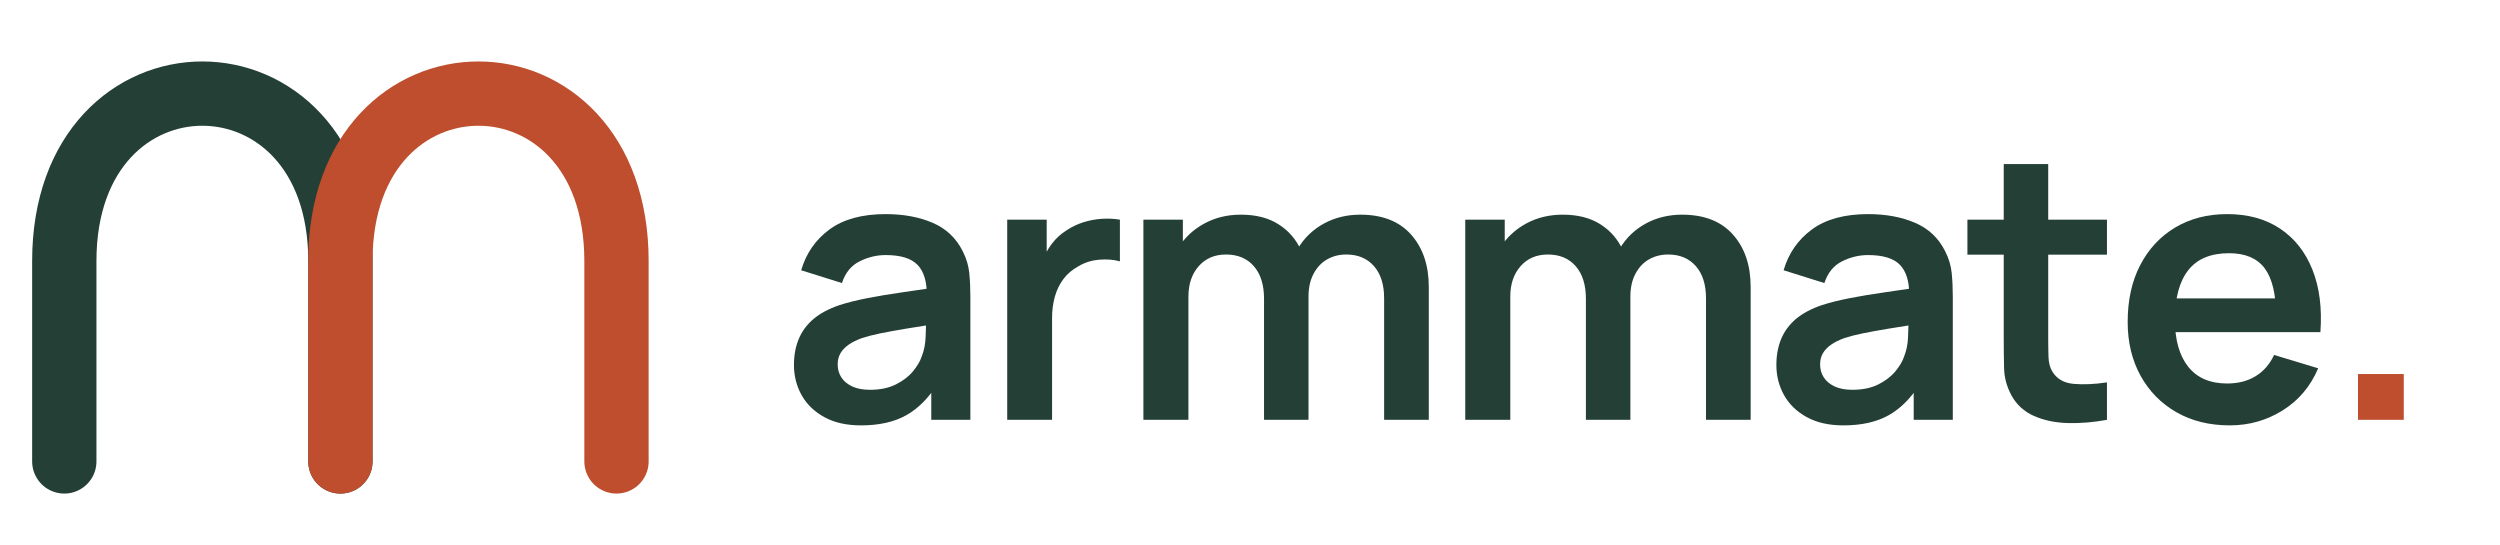
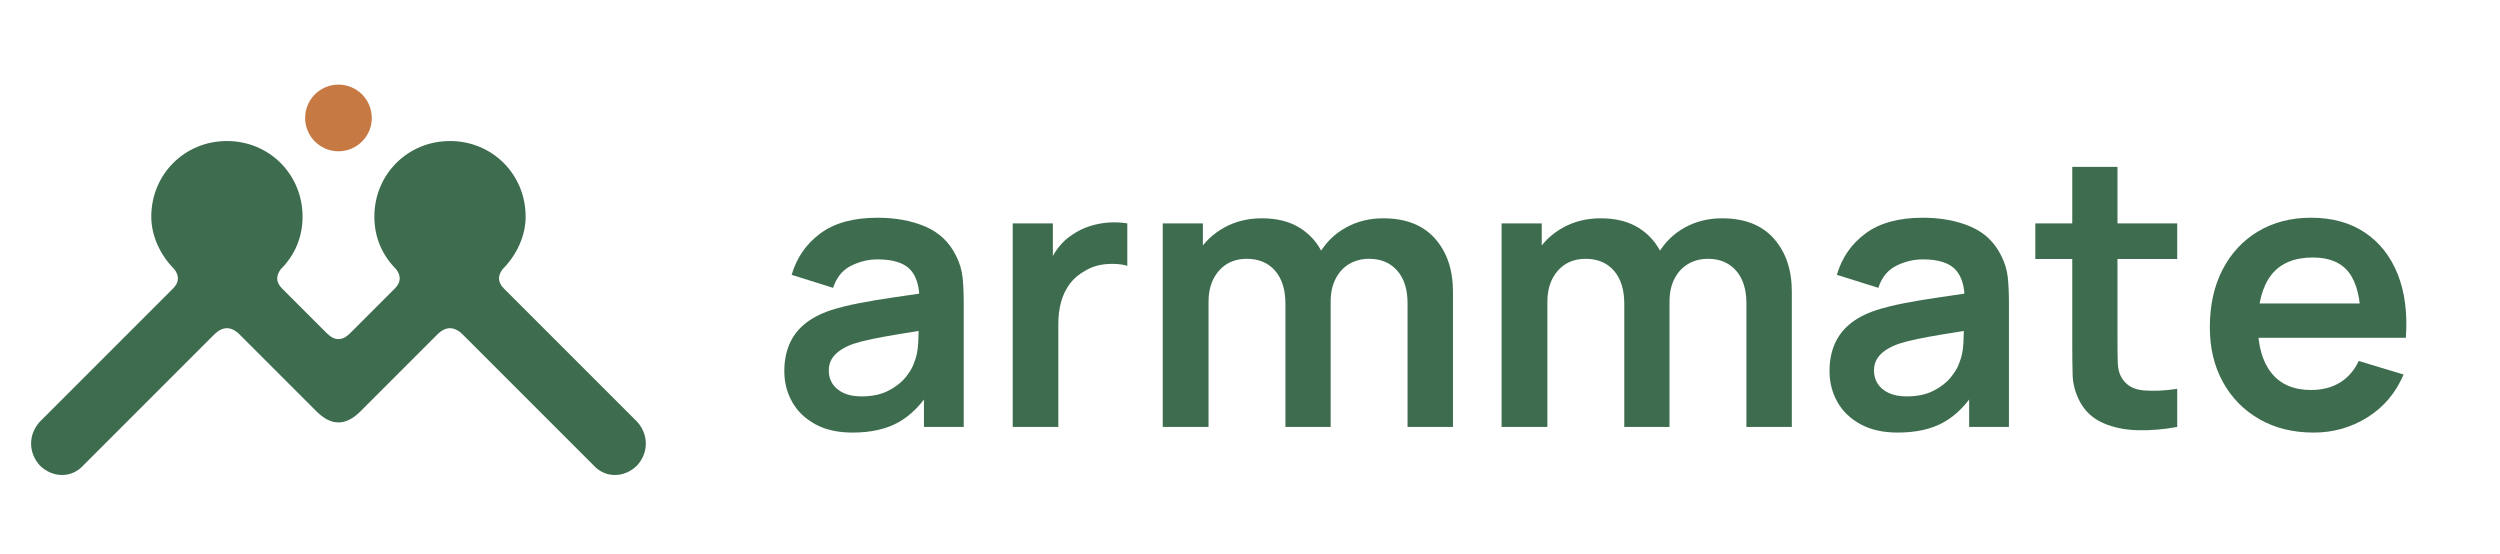
- <svg xmlns="http://www.w3.org/2000/svg" viewBox="0 0 661 144" role="img" aria-labelledby="title">
-   <g transform="translate(8 8)">
-     <path d="M9 114V61C9 2 82 2 82 61V114" stroke="#243f35" stroke-width="17" stroke-linecap="round" fill="none" />
-     <path d="M82 114V61C82 2 155 2 155 61V114" stroke="#be4e2d" stroke-width="17" stroke-linecap="round" fill="none" />
+ <svg xmlns="http://www.w3.org/2000/svg" viewBox="0 0 650 144" role="img" aria-labelledby="title">
+   <g transform="translate(8 22) scale(.333333)">
+     <path class="brand-people" d="M7 263 L111 159 Q118 152 112 144 C101 133 94 118 94 103 C94 70 120 44 153 44 C186 44 212 70 212 103 C212 119 206 133 195 144 Q189 152 196 159 L231 194 Q240 203 249 194 L284 159 Q291 152 285 144 C274 133 268 119 268 103 C268 70 294 44 327 44 C360 44 386 70 386 103 C386 118 379 133 368 144 Q362 152 369 159 L473 263 C482 273 482 287 473 297 C463 307 448 307 439 297 L337 195 Q327 185 317 195 L257 255 Q240 272 223 255 L163 195 Q153 185 143 195 L41 297 C32 307 17 307 7 297 C-2 287 -2 273 7 263 Z" fill="#3d6d4e" stroke="none" />
+     <circle class="brand-sun" cx="240" cy="26" r="26" fill="#c77944" stroke="none" />
  </g>
-   <path d="M227.658 112.47Q221.925 112.47 217.956 110.29Q213.987 108.109 211.953 104.483Q209.92 100.857 209.92 96.496Q209.92 92.674 211.194 89.612Q212.468 86.549 215.114 84.32Q217.76 82.09 221.974 80.669Q225.159 79.64 229.447 78.807Q233.734 77.974 238.757 77.263Q243.779 76.553 249.267 75.72L245.053 78.121Q245.102 72.633 242.603 70.036Q240.104 67.439 234.175 67.439Q230.598 67.439 227.266 69.105Q223.934 70.771 222.611 74.838L211.831 71.457Q213.791 64.744 219.303 60.677Q224.816 56.61 234.175 56.61Q241.231 56.61 246.596 58.913Q251.962 61.216 254.559 66.459Q255.98 69.252 256.274 72.167Q256.568 75.083 256.568 78.513V111.0H246.229V99.534L247.944 101.396Q244.367 107.129 239.59 109.799Q234.812 112.47 227.658 112.47ZM230.01 103.062Q234.028 103.062 236.87 101.641Q239.712 100.22 241.403 98.162Q243.093 96.104 243.681 94.291Q244.612 92.037 244.734 89.121Q244.857 86.206 244.857 84.393L248.483 85.471Q243.142 86.304 239.32 86.941Q235.498 87.578 232.754 88.142Q230.01 88.705 227.903 89.391Q225.845 90.126 224.424 91.106Q223.003 92.086 222.243 93.36Q221.484 94.634 221.484 96.349Q221.484 98.309 222.464 99.803Q223.444 101.298 225.331 102.18Q227.217 103.062 230.01 103.062Z" fill="#243f35" />
-   <path d="M266.308 111.0V58.08H276.745V70.967L275.471 69.301Q276.451 66.655 278.092 64.475Q279.734 62.294 282.037 60.873Q283.997 59.55 286.373 58.79Q288.75 58.031 291.249 57.859Q293.748 57.688 296.1 58.08V69.105Q293.748 68.419 290.685 68.664Q287.623 68.909 285.173 70.379Q282.723 71.702 281.179 73.76Q279.636 75.818 278.901 78.44Q278.166 81.061 278.166 84.099V111.0Z" fill="#243f35" />
-   <path d="M365.963 111.0V78.856Q365.963 73.417 363.268 70.355Q360.573 67.292 355.967 67.292Q353.125 67.292 350.871 68.59Q348.617 69.889 347.294 72.412Q345.971 74.936 345.971 78.415L340.728 75.328Q340.679 69.84 343.202 65.65Q345.726 61.461 350.038 59.109Q354.35 56.757 359.642 56.757Q368.413 56.757 373.092 62.025Q377.772 67.292 377.772 75.867V111.0ZM302.312 111.0V58.08H312.749V74.495H314.219V111.0ZM334.211 111.0V79.003Q334.211 73.466 331.516 70.379Q328.821 67.292 324.166 67.292Q319.658 67.292 316.938 70.379Q314.219 73.466 314.219 78.415L308.927 74.887Q308.927 69.742 311.475 65.626Q314.023 61.51 318.359 59.133Q322.696 56.757 328.086 56.757Q334.015 56.757 338.008 59.28Q342.002 61.804 343.986 66.141Q345.971 70.477 345.971 75.916V111.0Z" fill="#243f35" />
-   <path d="M451.065 111.0V78.856Q451.065 73.417 448.37 70.355Q445.675 67.292 441.069 67.292Q438.227 67.292 435.973 68.59Q433.719 69.889 432.396 72.412Q431.073 74.936 431.073 78.415L425.83 75.328Q425.781 69.84 428.304 65.65Q430.828 61.461 435.14 59.109Q439.452 56.757 444.744 56.757Q453.515 56.757 458.194 62.025Q462.874 67.292 462.874 75.867V111.0ZM387.414 111.0V58.08H397.851V74.495H399.321V111.0ZM419.313 111.0V79.003Q419.313 73.466 416.618 70.379Q413.923 67.292 409.268 67.292Q404.76 67.292 402.04 70.379Q399.321 73.466 399.321 78.415L394.029 74.887Q394.029 69.742 396.577 65.626Q399.125 61.51 403.461 59.133Q407.798 56.757 413.188 56.757Q419.117 56.757 423.11 59.28Q427.104 61.804 429.088 66.141Q431.073 70.477 431.073 75.916V111.0Z" fill="#243f35" />
-   <path d="M487.412 112.47Q481.679 112.47 477.71 110.29Q473.741 108.109 471.707 104.483Q469.674 100.857 469.674 96.496Q469.674 92.674 470.948 89.612Q472.222 86.549 474.868 84.32Q477.514 82.09 481.728 80.669Q484.913 79.64 489.2 78.807Q493.488 77.974 498.51 77.263Q503.533 76.553 509.021 75.72L504.807 78.121Q504.856 72.633 502.357 70.036Q499.858 67.439 493.929 67.439Q490.352 67.439 487.02 69.105Q483.688 70.771 482.365 74.838L471.585 71.457Q473.545 64.744 479.057 60.677Q484.57 56.61 493.929 56.61Q500.985 56.61 506.35 58.913Q511.716 61.216 514.313 66.459Q515.734 69.252 516.028 72.167Q516.322 75.083 516.322 78.513V111.0H505.983V99.534L507.698 101.396Q504.121 107.129 499.343 109.799Q494.566 112.47 487.412 112.47ZM489.764 103.062Q493.782 103.062 496.624 101.641Q499.466 100.22 501.156 98.162Q502.847 96.104 503.435 94.291Q504.366 92.037 504.488 89.121Q504.611 86.206 504.611 84.393L508.237 85.471Q502.896 86.304 499.074 86.941Q495.252 87.578 492.508 88.142Q489.764 88.705 487.657 89.391Q485.599 90.126 484.178 91.106Q482.757 92.086 481.997 93.36Q481.238 94.634 481.238 96.349Q481.238 98.309 482.218 99.803Q483.198 101.298 485.084 102.18Q486.971 103.062 489.764 103.062Z" fill="#243f35" />
-   <path d="M557.079 111.0Q551.836 111.98 546.813 111.858Q541.791 111.735 537.822 109.995Q533.853 108.256 531.795 104.483Q529.982 101.053 529.884 97.476Q529.786 93.899 529.786 89.391V43.38H541.546V88.705Q541.546 91.89 541.619 94.291Q541.693 96.692 542.624 98.211Q544.388 101.151 548.259 101.494Q552.13 101.837 557.079 101.102ZM520.182 67.341V58.08H557.079V67.341Z" fill="#243f35" />
-   <path d="M589.555 112.47Q581.519 112.47 575.443 108.991Q569.367 105.512 565.961 99.338Q562.556 93.164 562.556 85.128Q562.556 76.455 565.888 70.06Q569.22 63.666 575.149 60.138Q581.078 56.61 588.869 56.61Q597.101 56.61 602.858 60.456Q608.616 64.303 611.409 71.31Q614.202 78.317 613.516 87.823H601.805V83.511Q601.756 74.887 598.767 70.918Q595.778 66.949 589.359 66.949Q582.107 66.949 578.579 71.433Q575.051 75.916 575.051 84.54Q575.051 92.576 578.579 96.986Q582.107 101.396 588.869 101.396Q593.23 101.396 596.39 99.46Q599.551 97.525 601.266 93.85L612.928 97.378Q609.89 104.532 603.544 108.501Q597.199 112.47 589.555 112.47ZM571.327 87.823V78.905H607.734V87.823Z" fill="#243f35" />
-   <path d="M623.452 111.0V98.897H635.555V111.0Z" fill="#be4e2d" />
+   <path d="M221.658 112.47Q215.925 112.47 211.956 110.29Q207.987 108.109 205.953 104.483Q203.92 100.857 203.92 96.496Q203.92 92.674 205.194 89.612Q206.468 86.549 209.114 84.32Q211.76 82.09 215.974 80.669Q219.159 79.64 223.447 78.807Q227.734 77.974 232.757 77.263Q237.779 76.553 243.267 75.72L239.053 78.121Q239.102 72.633 236.603 70.036Q234.104 67.439 228.175 67.439Q224.598 67.439 221.266 69.105Q217.934 70.771 216.611 74.838L205.831 71.457Q207.791 64.744 213.303 60.677Q218.816 56.61 228.175 56.61Q235.231 56.61 240.596 58.913Q245.962 61.216 248.559 66.459Q249.98 69.252 250.274 72.167Q250.568 75.083 250.568 78.513V111.0H240.229V99.534L241.944 101.396Q238.367 107.129 233.59 109.799Q228.812 112.47 221.658 112.47ZM224.01 103.062Q228.028 103.062 230.87 101.641Q233.712 100.22 235.403 98.162Q237.093 96.104 237.681 94.291Q238.612 92.037 238.734 89.121Q238.857 86.206 238.857 84.393L242.483 85.471Q237.142 86.304 233.32 86.941Q229.498 87.578 226.754 88.142Q224.01 88.705 221.903 89.391Q219.845 90.126 218.424 91.106Q217.003 92.086 216.243 93.36Q215.484 94.634 215.484 96.349Q215.484 98.309 216.464 99.803Q217.444 101.298 219.331 102.18Q221.217 103.062 224.01 103.062Z" fill="#3d6d4e" />
+   <path d="M263.308 111.0V58.08H273.745V70.967L272.471 69.301Q273.451 66.655 275.092 64.475Q276.734 62.294 279.037 60.873Q280.997 59.55 283.373 58.79Q285.75 58.031 288.249 57.859Q290.748 57.688 293.1 58.08V69.105Q290.748 68.419 287.685 68.664Q284.623 68.909 282.173 70.379Q279.723 71.702 278.179 73.76Q276.636 75.818 275.901 78.44Q275.166 81.061 275.166 84.099V111.0Z" fill="#3d6d4e" />
+   <path d="M365.963 111.0V78.856Q365.963 73.417 363.268 70.355Q360.573 67.292 355.967 67.292Q353.125 67.292 350.871 68.59Q348.617 69.889 347.294 72.412Q345.971 74.936 345.971 78.415L340.728 75.328Q340.679 69.84 343.202 65.65Q345.726 61.461 350.038 59.109Q354.35 56.757 359.642 56.757Q368.413 56.757 373.092 62.025Q377.772 67.292 377.772 75.867V111.0ZM302.312 111.0V58.08H312.749V74.495H314.219V111.0ZM334.211 111.0V79.003Q334.211 73.466 331.516 70.379Q328.821 67.292 324.166 67.292Q319.658 67.292 316.938 70.379Q314.219 73.466 314.219 78.415L308.927 74.887Q308.927 69.742 311.475 65.626Q314.023 61.51 318.359 59.133Q322.696 56.757 328.086 56.757Q334.015 56.757 338.008 59.28Q342.002 61.804 343.986 66.141Q345.971 70.477 345.971 75.916V111.0Z" fill="#3d6d4e" />
+   <path d="M454.065 111.0V78.856Q454.065 73.417 451.37 70.355Q448.675 67.292 444.069 67.292Q441.227 67.292 438.973 68.59Q436.719 69.889 435.396 72.412Q434.073 74.936 434.073 78.415L428.83 75.328Q428.781 69.84 431.304 65.65Q433.828 61.461 438.14 59.109Q442.452 56.757 447.744 56.757Q456.515 56.757 461.194 62.025Q465.874 67.292 465.874 75.867V111.0ZM390.414 111.0V58.08H400.851V74.495H402.321V111.0ZM422.313 111.0V79.003Q422.313 73.466 419.618 70.379Q416.923 67.292 412.268 67.292Q407.76 67.292 405.04 70.379Q402.321 73.466 402.321 78.415L397.029 74.887Q397.029 69.742 399.577 65.626Q402.125 61.51 406.461 59.133Q410.798 56.757 416.188 56.757Q422.117 56.757 426.11 59.28Q430.104 61.804 432.088 66.141Q434.073 70.477 434.073 75.916V111.0Z" fill="#3d6d4e" />
+   <path d="M493.412 112.47Q487.679 112.47 483.71 110.29Q479.741 108.109 477.707 104.483Q475.674 100.857 475.674 96.496Q475.674 92.674 476.948 89.612Q478.222 86.549 480.868 84.32Q483.514 82.09 487.728 80.669Q490.913 79.64 495.2 78.807Q499.488 77.974 504.51 77.263Q509.533 76.553 515.021 75.72L510.807 78.121Q510.856 72.633 508.357 70.036Q505.858 67.439 499.929 67.439Q496.352 67.439 493.02 69.105Q489.688 70.771 488.365 74.838L477.585 71.457Q479.545 64.744 485.057 60.677Q490.57 56.61 499.929 56.61Q506.985 56.61 512.35 58.913Q517.716 61.216 520.313 66.459Q521.734 69.252 522.028 72.167Q522.322 75.083 522.322 78.513V111.0H511.983V99.534L513.698 101.396Q510.121 107.129 505.343 109.799Q500.566 112.47 493.412 112.47ZM495.764 103.062Q499.782 103.062 502.624 101.641Q505.466 100.22 507.156 98.162Q508.847 96.104 509.435 94.291Q510.366 92.037 510.488 89.121Q510.611 86.206 510.611 84.393L514.237 85.471Q508.896 86.304 505.074 86.941Q501.252 87.578 498.508 88.142Q495.764 88.705 493.657 89.391Q491.599 90.126 490.178 91.106Q488.757 92.086 487.997 93.36Q487.238 94.634 487.238 96.349Q487.238 98.309 488.218 99.803Q489.198 101.298 491.084 102.18Q492.971 103.062 495.764 103.062Z" fill="#3d6d4e" />
+   <path d="M566.079 111.0Q560.836 111.98 555.813 111.858Q550.791 111.735 546.822 109.995Q542.853 108.256 540.795 104.483Q538.982 101.053 538.884 97.476Q538.786 93.899 538.786 89.391V43.38H550.546V88.705Q550.546 91.89 550.619 94.291Q550.693 96.692 551.624 98.211Q553.388 101.151 557.259 101.494Q561.13 101.837 566.079 101.102ZM529.182 67.341V58.08H566.079V67.341Z" fill="#3d6d4e" />
+   <path d="M601.555 112.47Q593.519 112.47 587.443 108.991Q581.367 105.512 577.961 99.338Q574.556 93.164 574.556 85.128Q574.556 76.455 577.888 70.06Q581.22 63.666 587.149 60.138Q593.078 56.61 600.869 56.61Q609.101 56.61 614.858 60.456Q620.616 64.303 623.409 71.31Q626.202 78.317 625.516 87.823H613.805V83.511Q613.756 74.887 610.767 70.918Q607.778 66.949 601.359 66.949Q594.107 66.949 590.579 71.433Q587.051 75.916 587.051 84.54Q587.051 92.576 590.579 96.986Q594.107 101.396 600.869 101.396Q605.23 101.396 608.39 99.46Q611.551 97.525 613.266 93.85L624.928 97.378Q621.89 104.532 615.544 108.501Q609.199 112.47 601.555 112.47ZM583.327 87.823V78.905H619.734V87.823Z" fill="#3d6d4e" />
</svg>
